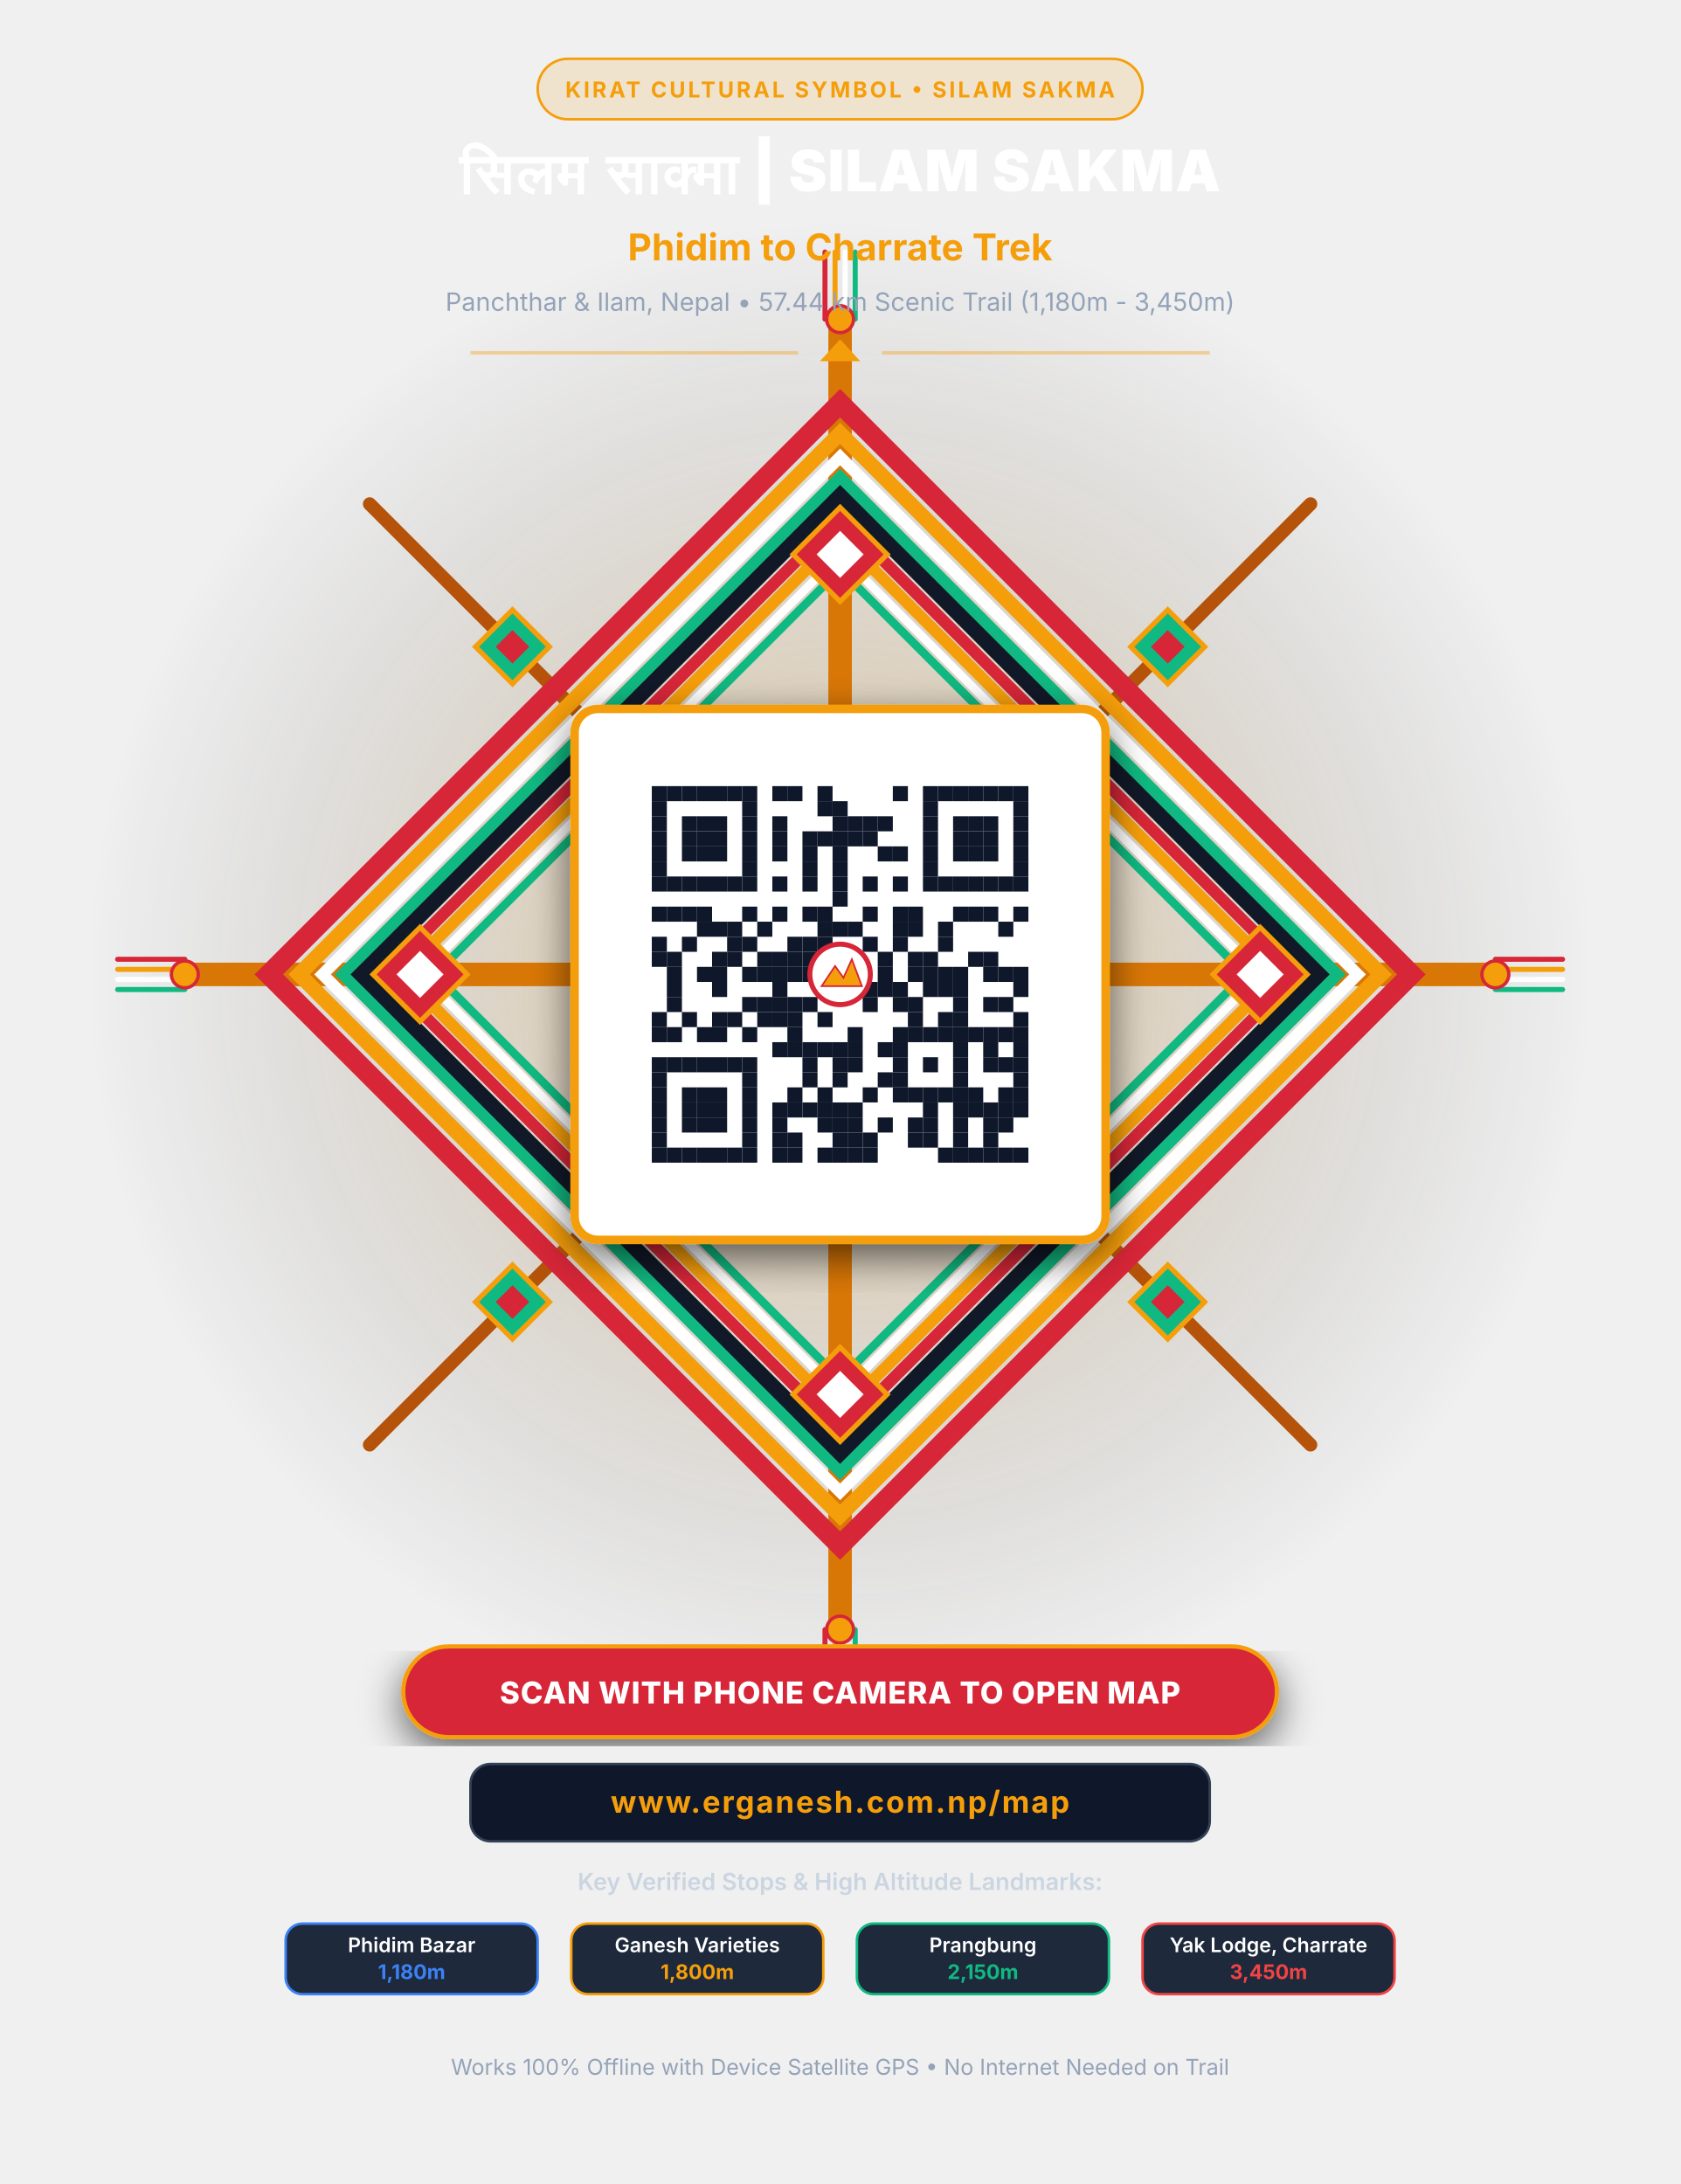
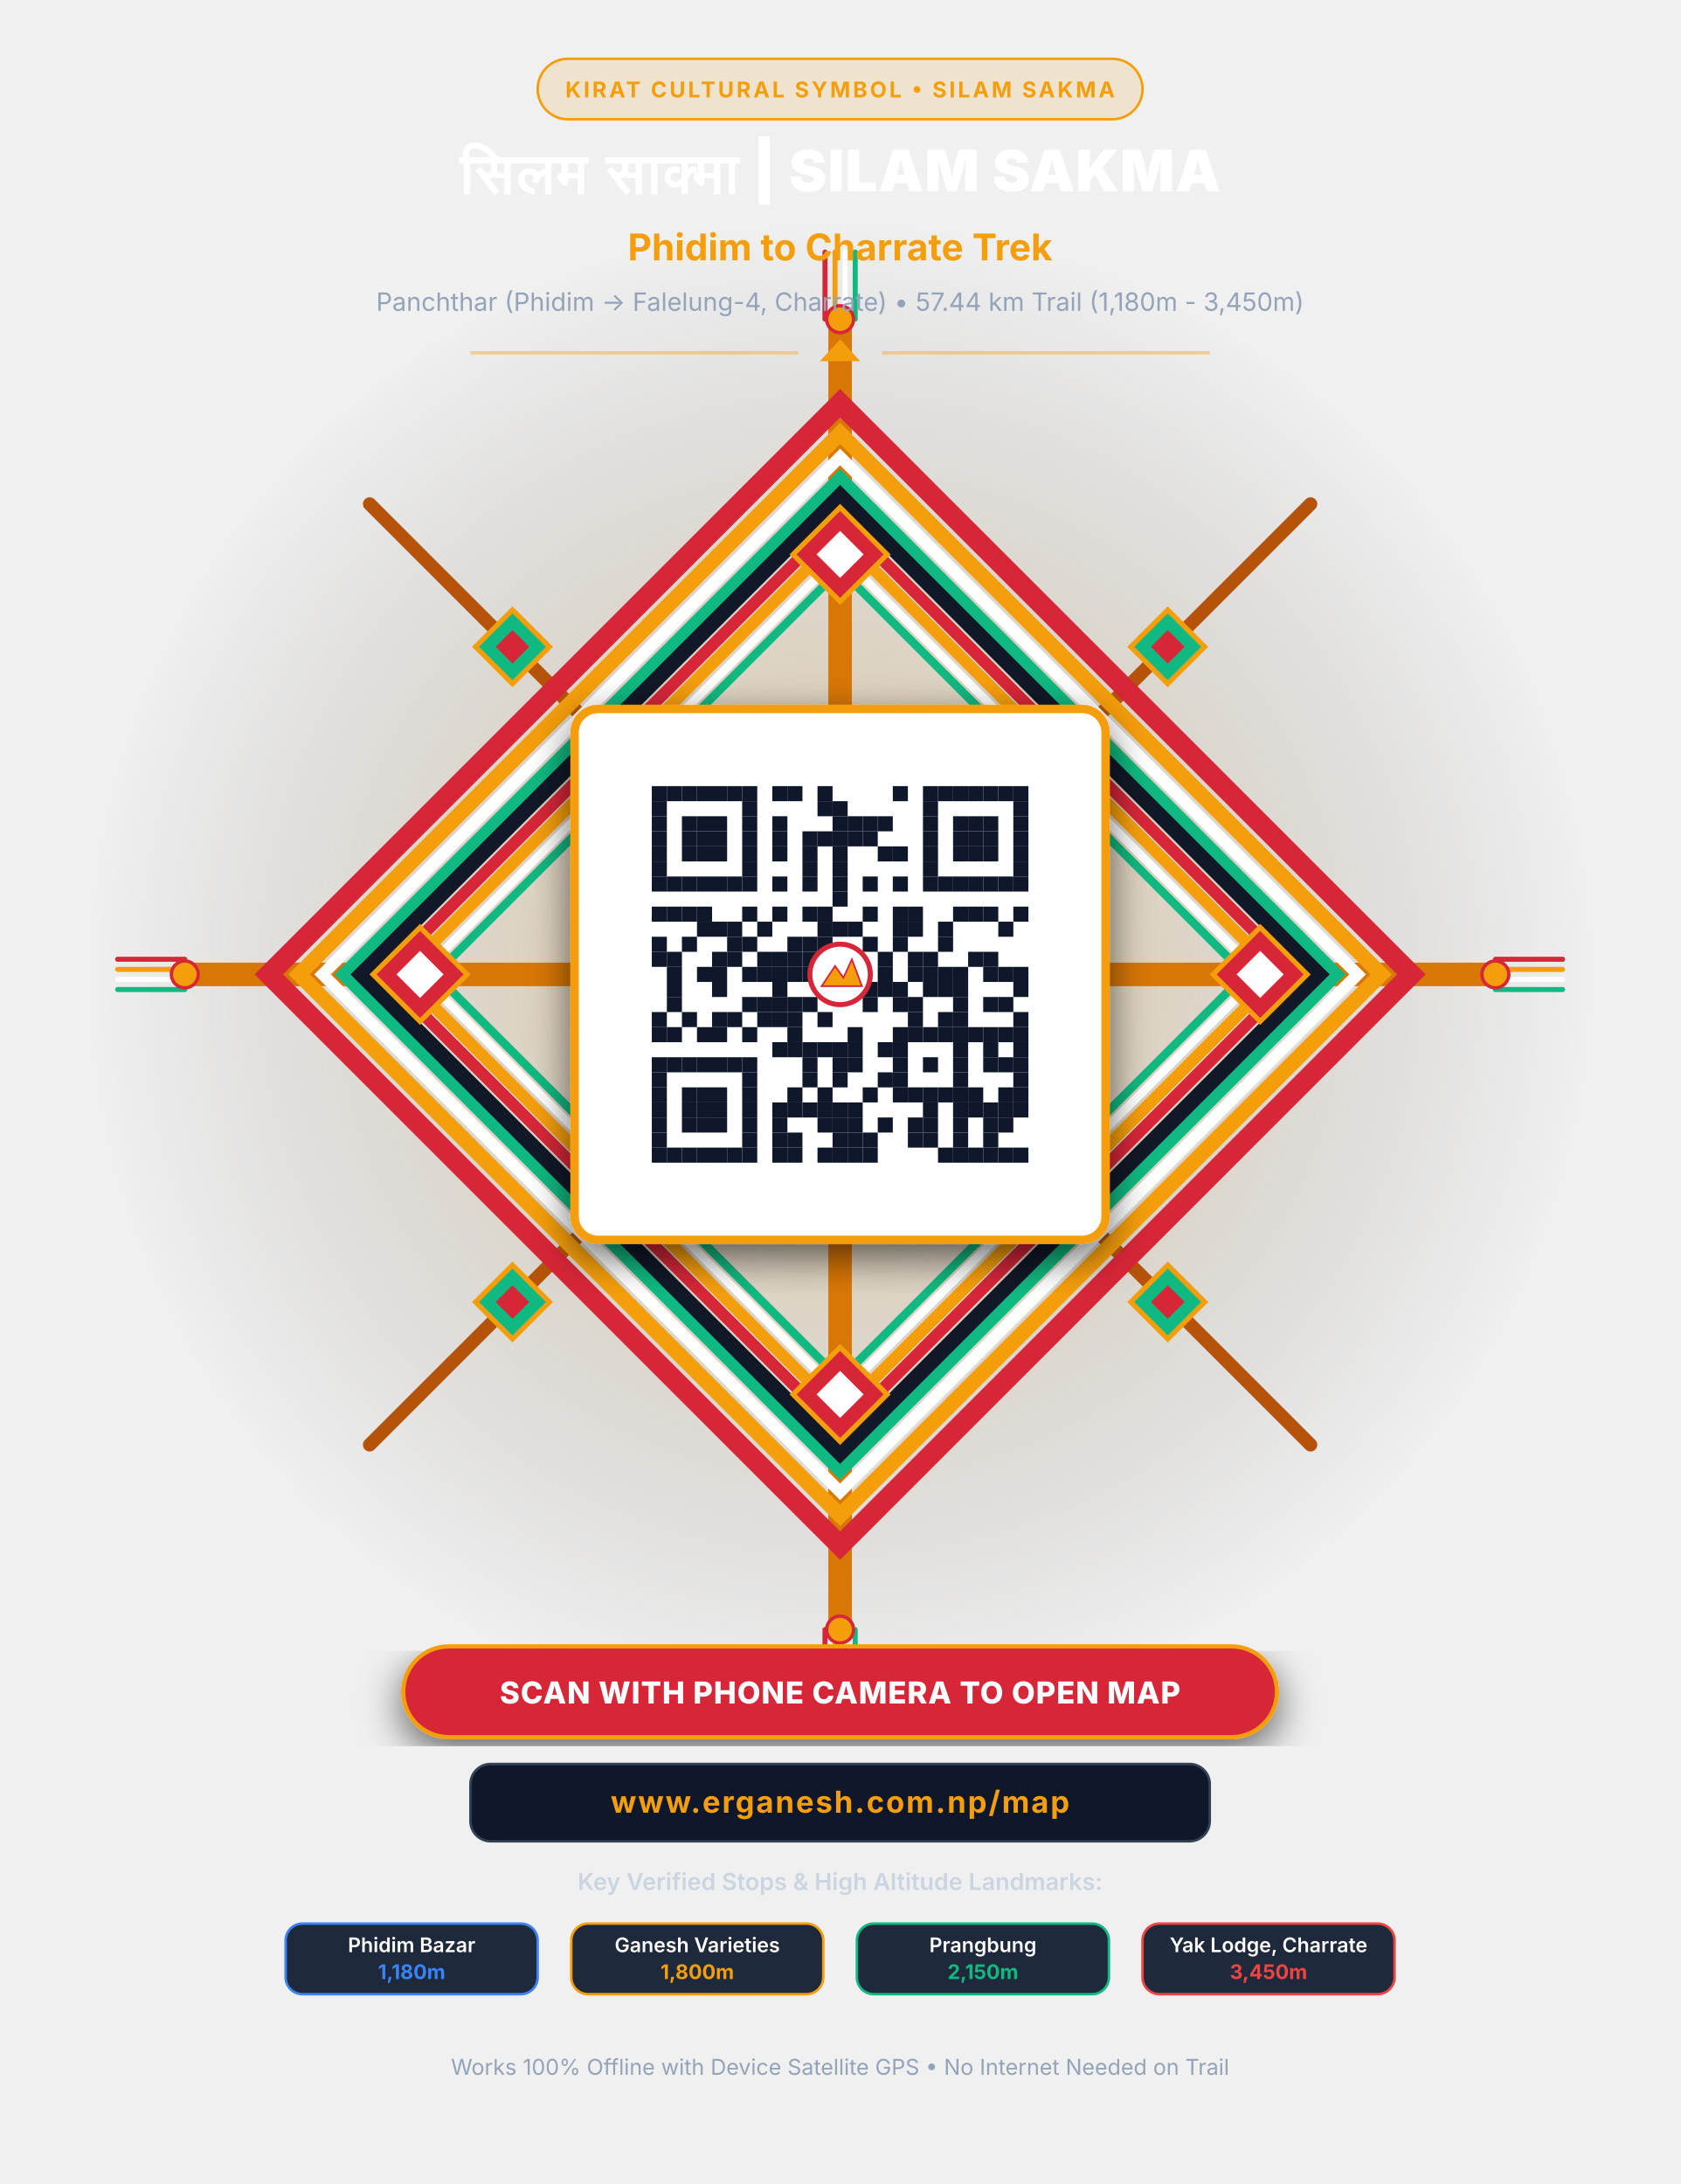
<svg xmlns="http://www.w3.org/2000/svg" viewBox="0 0 1000 1300" width="1000" height="1300" style="background:#0a0f1d; font-family:system-ui,-apple-system,sans-serif;">
  <defs>
    <radialGradient id="goldGlow" cx="50%" cy="50%" r="50%">
      <stop offset="0%" stop-color="#f59e0b" stop-opacity="0.35" />
      <stop offset="100%" stop-color="#0a0f1d" stop-opacity="0" />
    </radialGradient>
    <filter id="shadow" x="-10%" y="-10%" width="120%" height="120%">
      <feDropShadow dx="0" dy="8" stdDeviation="12" flood-color="#000000" flood-opacity="0.6" />
    </filter>
  </defs>
  <circle cx="500" cy="580" r="450" fill="url(#goldGlow)" />
  <line x1="500" y1="190" x2="500" y2="970" stroke="#d97706" stroke-width="14" stroke-linecap="round" />
  <line x1="110" y1="580" x2="890" y2="580" stroke="#d97706" stroke-width="14" stroke-linecap="round" />
  <line x1="220" y1="300" x2="780" y2="860" stroke="#b45309" stroke-width="8" stroke-linecap="round" />
  <line x1="220" y1="860" x2="780" y2="300" stroke="#b45309" stroke-width="8" stroke-linecap="round" />
  <line x1="491.0" y1="190" x2="491.0" y2="150" stroke="#d72638" stroke-width="3" stroke-linecap="round" />
  <line x1="497.0" y1="190" x2="497.0" y2="150" stroke="#f59e0b" stroke-width="3" stroke-linecap="round" />
  <line x1="503.0" y1="190" x2="503.0" y2="150" stroke="#ffffff" stroke-width="3" stroke-linecap="round" />
  <line x1="509.0" y1="190" x2="509.0" y2="150" stroke="#10b981" stroke-width="3" stroke-linecap="round" />
  <circle cx="500" cy="190" r="8" fill="#f59e0b" stroke="#d72638" stroke-width="2" />
  <line x1="491.0" y1="970" x2="491.0" y2="1010" stroke="#d72638" stroke-width="3" stroke-linecap="round" />
  <line x1="497.0" y1="970" x2="497.0" y2="1010" stroke="#f59e0b" stroke-width="3" stroke-linecap="round" />
  <line x1="503.0" y1="970" x2="503.0" y2="1010" stroke="#ffffff" stroke-width="3" stroke-linecap="round" />
  <line x1="509.0" y1="970" x2="509.0" y2="1010" stroke="#10b981" stroke-width="3" stroke-linecap="round" />
  <circle cx="500" cy="970" r="8" fill="#f59e0b" stroke="#d72638" stroke-width="2" />
  <line x1="110" y1="571.0" x2="70" y2="571.0" stroke="#d72638" stroke-width="3" stroke-linecap="round" />
  <line x1="110" y1="577.0" x2="70" y2="577.0" stroke="#f59e0b" stroke-width="3" stroke-linecap="round" />
  <line x1="110" y1="583.0" x2="70" y2="583.0" stroke="#ffffff" stroke-width="3" stroke-linecap="round" />
  <line x1="110" y1="589.0" x2="70" y2="589.0" stroke="#10b981" stroke-width="3" stroke-linecap="round" />
  <circle cx="110" cy="580" r="8" fill="#f59e0b" stroke="#d72638" stroke-width="2" />
  <line x1="890" y1="571.0" x2="930" y2="571.0" stroke="#d72638" stroke-width="3" stroke-linecap="round" />
  <line x1="890" y1="577.0" x2="930" y2="577.0" stroke="#f59e0b" stroke-width="3" stroke-linecap="round" />
  <line x1="890" y1="583.0" x2="930" y2="583.0" stroke="#ffffff" stroke-width="3" stroke-linecap="round" />
  <line x1="890" y1="589.0" x2="930" y2="589.0" stroke="#10b981" stroke-width="3" stroke-linecap="round" />
  <circle cx="890" cy="580" r="8" fill="#f59e0b" stroke="#d72638" stroke-width="2" />
  <polygon points="500,240 840,580 500,920 160,580" fill="none" stroke="#d72638" stroke-width="12" />
  <polygon points="500,258 822,580 500,902 178,580" fill="none" stroke="#f59e0b" stroke-width="9" />
  <polygon points="500,272 808,580 500,888 192,580" fill="none" stroke="#ffffff" stroke-width="7" />
  <polygon points="500,284 796,580 500,876 204,580" fill="none" stroke="#10b981" stroke-width="7" />
  <polygon points="500,295 785,580 500,865 215,580" fill="none" stroke="#111827" stroke-width="9" />
  <polygon points="500,308 772,580 500,852 228,580" fill="none" stroke="#d72638" stroke-width="7" />
  <polygon points="500,319 761,580 500,841 239,580" fill="none" stroke="#f59e0b" stroke-width="7" />
  <polygon points="500,330 750,580 500,830 250,580" fill="none" stroke="#ffffff" stroke-width="5" />
  <polygon points="500,339 741,580 500,821 259,580" fill="none" stroke="#10b981" stroke-width="5" />
  <polygon points="500,302 528,330 500,358 472,330" fill="#d72638" stroke="#f59e0b" stroke-width="3" />
  <polygon points="500,316 514,330 500,344 486,330" fill="#ffffff" />
  <polygon points="750,552 778,580 750,608 722,580" fill="#d72638" stroke="#f59e0b" stroke-width="3" />
  <polygon points="750,566 764,580 750,594 736,580" fill="#ffffff" />
  <polygon points="500,802 528,830 500,858 472,830" fill="#d72638" stroke="#f59e0b" stroke-width="3" />
  <polygon points="500,816 514,830 500,844 486,830" fill="#ffffff" />
  <polygon points="250,552 278,580 250,608 222,580" fill="#d72638" stroke="#f59e0b" stroke-width="3" />
  <polygon points="250,566 264,580 250,594 236,580" fill="#ffffff" />
  <polygon points="305,363 327,385 305,407 283,385" fill="#10b981" stroke="#f59e0b" stroke-width="3" />
  <polygon points="305,375 315,385 305,395 295,385" fill="#d72638" />
  <polygon points="695,363 717,385 695,407 673,385" fill="#10b981" stroke="#f59e0b" stroke-width="3" />
  <polygon points="695,375 705,385 695,395 685,385" fill="#d72638" />
  <polygon points="695,753 717,775 695,797 673,775" fill="#10b981" stroke="#f59e0b" stroke-width="3" />
  <polygon points="695,765 705,775 695,785 685,775" fill="#d72638" />
  <polygon points="305,753 327,775 305,797 283,775" fill="#10b981" stroke="#f59e0b" stroke-width="3" />
  <polygon points="305,765 315,775 305,785 295,775" fill="#d72638" />
  <rect x="342.0" y="422.0" width="316" height="316" rx="14" fill="#ffffff" stroke="#f59e0b" stroke-width="5" filter="url(#shadow)" />
  <rect x="387.93" y="467.93" width="8.97" height="8.97" fill="#0f172a" />
  <rect x="396.90" y="467.93" width="8.97" height="8.97" fill="#0f172a" />
  <rect x="405.86" y="467.93" width="8.97" height="8.97" fill="#0f172a" />
  <rect x="414.83" y="467.93" width="8.97" height="8.97" fill="#0f172a" />
  <rect x="423.79" y="467.93" width="8.97" height="8.97" fill="#0f172a" />
  <rect x="432.76" y="467.93" width="8.97" height="8.97" fill="#0f172a" />
  <rect x="441.72" y="467.93" width="8.97" height="8.97" fill="#0f172a" />
  <rect x="459.66" y="467.93" width="8.97" height="8.97" fill="#0f172a" />
  <rect x="468.62" y="467.93" width="8.97" height="8.97" fill="#0f172a" />
  <rect x="486.55" y="467.93" width="8.97" height="8.97" fill="#0f172a" />
  <rect x="531.38" y="467.93" width="8.97" height="8.97" fill="#0f172a" />
  <rect x="549.31" y="467.93" width="8.97" height="8.97" fill="#0f172a" />
  <rect x="558.28" y="467.93" width="8.97" height="8.97" fill="#0f172a" />
  <rect x="567.24" y="467.93" width="8.97" height="8.97" fill="#0f172a" />
  <rect x="576.21" y="467.93" width="8.97" height="8.97" fill="#0f172a" />
  <rect x="585.17" y="467.93" width="8.97" height="8.97" fill="#0f172a" />
  <rect x="594.14" y="467.93" width="8.97" height="8.97" fill="#0f172a" />
  <rect x="603.10" y="467.93" width="8.97" height="8.97" fill="#0f172a" />
  <rect x="387.93" y="476.90" width="8.97" height="8.97" fill="#0f172a" />
  <rect x="441.72" y="476.90" width="8.97" height="8.97" fill="#0f172a" />
  <rect x="486.55" y="476.90" width="8.97" height="8.97" fill="#0f172a" />
  <rect x="495.52" y="476.90" width="8.97" height="8.97" fill="#0f172a" />
  <rect x="549.31" y="476.90" width="8.97" height="8.97" fill="#0f172a" />
  <rect x="603.10" y="476.90" width="8.97" height="8.97" fill="#0f172a" />
  <rect x="387.93" y="485.86" width="8.97" height="8.97" fill="#0f172a" />
  <rect x="405.86" y="485.86" width="8.97" height="8.97" fill="#0f172a" />
  <rect x="414.83" y="485.86" width="8.97" height="8.97" fill="#0f172a" />
  <rect x="423.79" y="485.86" width="8.97" height="8.97" fill="#0f172a" />
  <rect x="441.72" y="485.86" width="8.97" height="8.97" fill="#0f172a" />
  <rect x="459.66" y="485.86" width="8.97" height="8.97" fill="#0f172a" />
  <rect x="495.52" y="485.86" width="8.97" height="8.97" fill="#0f172a" />
  <rect x="504.48" y="485.86" width="8.97" height="8.97" fill="#0f172a" />
  <rect x="513.45" y="485.86" width="8.97" height="8.97" fill="#0f172a" />
  <rect x="522.41" y="485.86" width="8.97" height="8.97" fill="#0f172a" />
  <rect x="549.31" y="485.86" width="8.97" height="8.97" fill="#0f172a" />
  <rect x="567.24" y="485.86" width="8.97" height="8.97" fill="#0f172a" />
  <rect x="576.21" y="485.86" width="8.97" height="8.97" fill="#0f172a" />
  <rect x="585.17" y="485.86" width="8.97" height="8.97" fill="#0f172a" />
  <rect x="603.10" y="485.86" width="8.97" height="8.97" fill="#0f172a" />
  <rect x="387.93" y="494.83" width="8.97" height="8.97" fill="#0f172a" />
  <rect x="405.86" y="494.83" width="8.97" height="8.97" fill="#0f172a" />
  <rect x="414.83" y="494.83" width="8.97" height="8.97" fill="#0f172a" />
  <rect x="423.79" y="494.83" width="8.97" height="8.97" fill="#0f172a" />
  <rect x="441.72" y="494.83" width="8.97" height="8.97" fill="#0f172a" />
  <rect x="459.66" y="494.83" width="8.97" height="8.97" fill="#0f172a" />
  <rect x="477.59" y="494.83" width="8.97" height="8.97" fill="#0f172a" />
  <rect x="486.55" y="494.83" width="8.97" height="8.97" fill="#0f172a" />
  <rect x="495.52" y="494.83" width="8.97" height="8.97" fill="#0f172a" />
  <rect x="504.48" y="494.83" width="8.97" height="8.97" fill="#0f172a" />
  <rect x="513.45" y="494.83" width="8.97" height="8.97" fill="#0f172a" />
  <rect x="549.31" y="494.83" width="8.97" height="8.97" fill="#0f172a" />
  <rect x="567.24" y="494.83" width="8.97" height="8.97" fill="#0f172a" />
  <rect x="576.21" y="494.83" width="8.97" height="8.97" fill="#0f172a" />
  <rect x="585.17" y="494.83" width="8.97" height="8.97" fill="#0f172a" />
  <rect x="603.10" y="494.83" width="8.97" height="8.97" fill="#0f172a" />
  <rect x="387.93" y="503.79" width="8.97" height="8.97" fill="#0f172a" />
  <rect x="405.86" y="503.79" width="8.97" height="8.97" fill="#0f172a" />
  <rect x="414.83" y="503.79" width="8.97" height="8.97" fill="#0f172a" />
  <rect x="423.79" y="503.79" width="8.97" height="8.97" fill="#0f172a" />
  <rect x="441.72" y="503.79" width="8.97" height="8.97" fill="#0f172a" />
  <rect x="459.66" y="503.79" width="8.97" height="8.97" fill="#0f172a" />
  <rect x="477.59" y="503.79" width="8.97" height="8.97" fill="#0f172a" />
  <rect x="495.52" y="503.79" width="8.97" height="8.97" fill="#0f172a" />
  <rect x="522.41" y="503.79" width="8.97" height="8.97" fill="#0f172a" />
  <rect x="531.38" y="503.79" width="8.97" height="8.97" fill="#0f172a" />
  <rect x="549.31" y="503.79" width="8.97" height="8.97" fill="#0f172a" />
  <rect x="567.24" y="503.79" width="8.97" height="8.97" fill="#0f172a" />
  <rect x="576.21" y="503.79" width="8.97" height="8.97" fill="#0f172a" />
  <rect x="585.17" y="503.79" width="8.97" height="8.97" fill="#0f172a" />
  <rect x="603.10" y="503.79" width="8.97" height="8.97" fill="#0f172a" />
  <rect x="387.93" y="512.76" width="8.97" height="8.97" fill="#0f172a" />
  <rect x="441.72" y="512.76" width="8.97" height="8.97" fill="#0f172a" />
  <rect x="477.59" y="512.76" width="8.97" height="8.97" fill="#0f172a" />
  <rect x="495.52" y="512.76" width="8.97" height="8.97" fill="#0f172a" />
  <rect x="549.31" y="512.76" width="8.97" height="8.97" fill="#0f172a" />
  <rect x="603.10" y="512.76" width="8.97" height="8.97" fill="#0f172a" />
  <rect x="387.93" y="521.72" width="8.97" height="8.97" fill="#0f172a" />
  <rect x="396.90" y="521.72" width="8.97" height="8.97" fill="#0f172a" />
  <rect x="405.86" y="521.72" width="8.97" height="8.97" fill="#0f172a" />
  <rect x="414.83" y="521.72" width="8.97" height="8.97" fill="#0f172a" />
  <rect x="423.79" y="521.72" width="8.97" height="8.97" fill="#0f172a" />
  <rect x="432.76" y="521.72" width="8.97" height="8.97" fill="#0f172a" />
  <rect x="441.72" y="521.72" width="8.97" height="8.97" fill="#0f172a" />
  <rect x="459.66" y="521.72" width="8.97" height="8.97" fill="#0f172a" />
  <rect x="477.59" y="521.72" width="8.97" height="8.97" fill="#0f172a" />
  <rect x="495.52" y="521.72" width="8.97" height="8.97" fill="#0f172a" />
  <rect x="513.45" y="521.72" width="8.97" height="8.97" fill="#0f172a" />
  <rect x="531.38" y="521.72" width="8.97" height="8.97" fill="#0f172a" />
  <rect x="549.31" y="521.72" width="8.97" height="8.97" fill="#0f172a" />
  <rect x="558.28" y="521.72" width="8.97" height="8.97" fill="#0f172a" />
  <rect x="567.24" y="521.72" width="8.97" height="8.97" fill="#0f172a" />
  <rect x="576.21" y="521.72" width="8.97" height="8.97" fill="#0f172a" />
  <rect x="585.17" y="521.72" width="8.97" height="8.97" fill="#0f172a" />
  <rect x="594.14" y="521.72" width="8.97" height="8.97" fill="#0f172a" />
  <rect x="603.10" y="521.72" width="8.97" height="8.97" fill="#0f172a" />
  <rect x="495.52" y="530.69" width="8.97" height="8.97" fill="#0f172a" />
  <rect x="387.93" y="539.66" width="8.97" height="8.97" fill="#0f172a" />
  <rect x="396.90" y="539.66" width="8.97" height="8.97" fill="#0f172a" />
  <rect x="405.86" y="539.66" width="8.97" height="8.97" fill="#0f172a" />
  <rect x="414.83" y="539.66" width="8.97" height="8.97" fill="#0f172a" />
  <rect x="441.72" y="539.66" width="8.97" height="8.97" fill="#0f172a" />
  <rect x="459.66" y="539.66" width="8.97" height="8.97" fill="#0f172a" />
  <rect x="477.59" y="539.66" width="8.97" height="8.97" fill="#0f172a" />
  <rect x="486.55" y="539.66" width="8.97" height="8.97" fill="#0f172a" />
  <rect x="513.45" y="539.66" width="8.97" height="8.97" fill="#0f172a" />
  <rect x="531.38" y="539.66" width="8.97" height="8.97" fill="#0f172a" />
  <rect x="540.34" y="539.66" width="8.97" height="8.97" fill="#0f172a" />
  <rect x="567.24" y="539.66" width="8.97" height="8.97" fill="#0f172a" />
  <rect x="576.21" y="539.66" width="8.97" height="8.97" fill="#0f172a" />
  <rect x="585.17" y="539.66" width="8.97" height="8.97" fill="#0f172a" />
  <rect x="603.10" y="539.66" width="8.97" height="8.97" fill="#0f172a" />
  <rect x="414.83" y="548.62" width="8.97" height="8.97" fill="#0f172a" />
  <rect x="423.79" y="548.62" width="8.97" height="8.97" fill="#0f172a" />
  <rect x="432.76" y="548.62" width="8.97" height="8.97" fill="#0f172a" />
  <rect x="450.69" y="548.62" width="8.97" height="8.97" fill="#0f172a" />
  <rect x="486.55" y="548.62" width="8.97" height="8.97" fill="#0f172a" />
  <rect x="495.52" y="548.62" width="8.97" height="8.97" fill="#0f172a" />
  <rect x="504.48" y="548.62" width="8.97" height="8.97" fill="#0f172a" />
  <rect x="531.38" y="548.62" width="8.97" height="8.97" fill="#0f172a" />
  <rect x="540.34" y="548.62" width="8.97" height="8.97" fill="#0f172a" />
  <rect x="558.28" y="548.62" width="8.97" height="8.97" fill="#0f172a" />
  <rect x="594.14" y="548.62" width="8.97" height="8.97" fill="#0f172a" />
  <rect x="387.93" y="557.59" width="8.97" height="8.97" fill="#0f172a" />
  <rect x="405.86" y="557.59" width="8.97" height="8.97" fill="#0f172a" />
  <rect x="432.76" y="557.59" width="8.97" height="8.97" fill="#0f172a" />
  <rect x="441.72" y="557.59" width="8.97" height="8.97" fill="#0f172a" />
  <rect x="468.62" y="557.59" width="8.97" height="8.97" fill="#0f172a" />
  <rect x="477.59" y="557.59" width="8.97" height="8.97" fill="#0f172a" />
  <rect x="486.55" y="557.59" width="8.97" height="8.97" fill="#0f172a" />
  <rect x="513.45" y="557.59" width="8.97" height="8.97" fill="#0f172a" />
  <rect x="531.38" y="557.59" width="8.97" height="8.97" fill="#0f172a" />
  <rect x="558.28" y="557.59" width="8.97" height="8.97" fill="#0f172a" />
  <rect x="387.93" y="566.55" width="8.97" height="8.97" fill="#0f172a" />
  <rect x="396.90" y="566.55" width="8.97" height="8.97" fill="#0f172a" />
  <rect x="423.79" y="566.55" width="8.97" height="8.97" fill="#0f172a" />
  <rect x="432.76" y="566.55" width="8.97" height="8.97" fill="#0f172a" />
  <rect x="450.69" y="566.55" width="8.97" height="8.97" fill="#0f172a" />
  <rect x="459.66" y="566.55" width="8.97" height="8.97" fill="#0f172a" />
  <rect x="468.62" y="566.55" width="8.97" height="8.97" fill="#0f172a" />
  <rect x="477.59" y="566.55" width="8.97" height="8.97" fill="#0f172a" />
  <rect x="504.48" y="566.55" width="8.97" height="8.97" fill="#0f172a" />
  <rect x="522.41" y="566.55" width="8.97" height="8.97" fill="#0f172a" />
  <rect x="540.34" y="566.55" width="8.97" height="8.97" fill="#0f172a" />
  <rect x="549.31" y="566.55" width="8.97" height="8.97" fill="#0f172a" />
  <rect x="576.21" y="566.55" width="8.97" height="8.97" fill="#0f172a" />
  <rect x="585.17" y="566.55" width="8.97" height="8.97" fill="#0f172a" />
  <rect x="396.90" y="575.52" width="8.97" height="8.97" fill="#0f172a" />
  <rect x="414.83" y="575.52" width="8.97" height="8.97" fill="#0f172a" />
  <rect x="423.79" y="575.52" width="8.97" height="8.97" fill="#0f172a" />
  <rect x="441.72" y="575.52" width="8.97" height="8.97" fill="#0f172a" />
  <rect x="450.69" y="575.52" width="8.97" height="8.97" fill="#0f172a" />
  <rect x="459.66" y="575.52" width="8.97" height="8.97" fill="#0f172a" />
  <rect x="468.62" y="575.52" width="8.97" height="8.97" fill="#0f172a" />
  <rect x="477.59" y="575.52" width="8.97" height="8.97" fill="#0f172a" />
  <rect x="504.48" y="575.52" width="8.97" height="8.97" fill="#0f172a" />
  <rect x="522.41" y="575.52" width="8.97" height="8.97" fill="#0f172a" />
  <rect x="540.34" y="575.52" width="8.97" height="8.97" fill="#0f172a" />
  <rect x="549.31" y="575.52" width="8.97" height="8.97" fill="#0f172a" />
  <rect x="558.28" y="575.52" width="8.97" height="8.97" fill="#0f172a" />
  <rect x="567.24" y="575.52" width="8.97" height="8.97" fill="#0f172a" />
  <rect x="585.17" y="575.52" width="8.97" height="8.97" fill="#0f172a" />
  <rect x="594.14" y="575.52" width="8.97" height="8.97" fill="#0f172a" />
  <rect x="603.10" y="575.52" width="8.97" height="8.97" fill="#0f172a" />
  <rect x="396.90" y="584.48" width="8.97" height="8.97" fill="#0f172a" />
  <rect x="423.79" y="584.48" width="8.97" height="8.97" fill="#0f172a" />
  <rect x="459.66" y="584.48" width="8.97" height="8.97" fill="#0f172a" />
  <rect x="495.52" y="584.48" width="8.97" height="8.97" fill="#0f172a" />
  <rect x="504.48" y="584.48" width="8.97" height="8.97" fill="#0f172a" />
  <rect x="513.45" y="584.48" width="8.97" height="8.97" fill="#0f172a" />
  <rect x="522.41" y="584.48" width="8.97" height="8.97" fill="#0f172a" />
  <rect x="531.38" y="584.48" width="8.97" height="8.97" fill="#0f172a" />
  <rect x="549.31" y="584.48" width="8.97" height="8.97" fill="#0f172a" />
  <rect x="558.28" y="584.48" width="8.97" height="8.97" fill="#0f172a" />
  <rect x="567.24" y="584.48" width="8.97" height="8.97" fill="#0f172a" />
  <rect x="603.10" y="584.48" width="8.97" height="8.97" fill="#0f172a" />
  <rect x="396.90" y="593.45" width="8.97" height="8.97" fill="#0f172a" />
  <rect x="441.72" y="593.45" width="8.97" height="8.97" fill="#0f172a" />
  <rect x="450.69" y="593.45" width="8.97" height="8.97" fill="#0f172a" />
  <rect x="459.66" y="593.45" width="8.97" height="8.97" fill="#0f172a" />
  <rect x="468.62" y="593.45" width="8.97" height="8.97" fill="#0f172a" />
  <rect x="477.59" y="593.45" width="8.97" height="8.97" fill="#0f172a" />
  <rect x="513.45" y="593.45" width="8.97" height="8.97" fill="#0f172a" />
  <rect x="531.38" y="593.45" width="8.97" height="8.97" fill="#0f172a" />
  <rect x="540.34" y="593.45" width="8.97" height="8.97" fill="#0f172a" />
  <rect x="567.24" y="593.45" width="8.97" height="8.97" fill="#0f172a" />
  <rect x="585.17" y="593.45" width="8.97" height="8.97" fill="#0f172a" />
  <rect x="594.14" y="593.45" width="8.97" height="8.97" fill="#0f172a" />
  <rect x="387.93" y="602.41" width="8.97" height="8.97" fill="#0f172a" />
  <rect x="405.86" y="602.41" width="8.97" height="8.97" fill="#0f172a" />
  <rect x="423.79" y="602.41" width="8.97" height="8.97" fill="#0f172a" />
  <rect x="432.76" y="602.41" width="8.97" height="8.97" fill="#0f172a" />
  <rect x="450.69" y="602.41" width="8.97" height="8.97" fill="#0f172a" />
  <rect x="459.66" y="602.41" width="8.97" height="8.97" fill="#0f172a" />
  <rect x="468.62" y="602.41" width="8.97" height="8.97" fill="#0f172a" />
  <rect x="486.55" y="602.41" width="8.97" height="8.97" fill="#0f172a" />
  <rect x="540.34" y="602.41" width="8.97" height="8.97" fill="#0f172a" />
  <rect x="558.28" y="602.41" width="8.97" height="8.97" fill="#0f172a" />
  <rect x="567.24" y="602.41" width="8.97" height="8.97" fill="#0f172a" />
  <rect x="603.10" y="602.41" width="8.97" height="8.97" fill="#0f172a" />
  <rect x="387.93" y="611.38" width="8.97" height="8.97" fill="#0f172a" />
  <rect x="396.90" y="611.38" width="8.97" height="8.97" fill="#0f172a" />
  <rect x="414.83" y="611.38" width="8.97" height="8.97" fill="#0f172a" />
  <rect x="423.79" y="611.38" width="8.97" height="8.97" fill="#0f172a" />
  <rect x="441.72" y="611.38" width="8.97" height="8.97" fill="#0f172a" />
  <rect x="468.62" y="611.38" width="8.97" height="8.97" fill="#0f172a" />
  <rect x="504.48" y="611.38" width="8.97" height="8.97" fill="#0f172a" />
  <rect x="531.38" y="611.38" width="8.97" height="8.97" fill="#0f172a" />
  <rect x="540.34" y="611.38" width="8.97" height="8.97" fill="#0f172a" />
  <rect x="549.31" y="611.38" width="8.97" height="8.97" fill="#0f172a" />
  <rect x="558.28" y="611.38" width="8.97" height="8.97" fill="#0f172a" />
  <rect x="567.24" y="611.38" width="8.97" height="8.97" fill="#0f172a" />
  <rect x="576.21" y="611.38" width="8.97" height="8.97" fill="#0f172a" />
  <rect x="585.17" y="611.38" width="8.97" height="8.97" fill="#0f172a" />
  <rect x="594.14" y="611.38" width="8.97" height="8.97" fill="#0f172a" />
  <rect x="603.10" y="611.38" width="8.97" height="8.97" fill="#0f172a" />
  <rect x="459.66" y="620.34" width="8.97" height="8.97" fill="#0f172a" />
  <rect x="468.62" y="620.34" width="8.97" height="8.97" fill="#0f172a" />
  <rect x="477.59" y="620.34" width="8.97" height="8.97" fill="#0f172a" />
  <rect x="486.55" y="620.34" width="8.97" height="8.97" fill="#0f172a" />
  <rect x="495.52" y="620.34" width="8.97" height="8.97" fill="#0f172a" />
  <rect x="504.48" y="620.34" width="8.97" height="8.97" fill="#0f172a" />
  <rect x="522.41" y="620.34" width="8.97" height="8.97" fill="#0f172a" />
  <rect x="531.38" y="620.34" width="8.97" height="8.97" fill="#0f172a" />
  <rect x="567.24" y="620.34" width="8.97" height="8.97" fill="#0f172a" />
  <rect x="585.17" y="620.34" width="8.97" height="8.97" fill="#0f172a" />
  <rect x="603.10" y="620.34" width="8.97" height="8.97" fill="#0f172a" />
  <rect x="387.93" y="629.31" width="8.97" height="8.97" fill="#0f172a" />
  <rect x="396.90" y="629.31" width="8.97" height="8.97" fill="#0f172a" />
  <rect x="405.86" y="629.31" width="8.97" height="8.97" fill="#0f172a" />
  <rect x="414.83" y="629.31" width="8.97" height="8.97" fill="#0f172a" />
  <rect x="423.79" y="629.31" width="8.97" height="8.97" fill="#0f172a" />
  <rect x="432.76" y="629.31" width="8.97" height="8.97" fill="#0f172a" />
  <rect x="441.72" y="629.31" width="8.97" height="8.97" fill="#0f172a" />
  <rect x="477.59" y="629.31" width="8.97" height="8.97" fill="#0f172a" />
  <rect x="495.52" y="629.31" width="8.97" height="8.97" fill="#0f172a" />
  <rect x="504.48" y="629.31" width="8.97" height="8.97" fill="#0f172a" />
  <rect x="531.38" y="629.31" width="8.97" height="8.97" fill="#0f172a" />
  <rect x="549.31" y="629.31" width="8.97" height="8.97" fill="#0f172a" />
  <rect x="567.24" y="629.31" width="8.97" height="8.97" fill="#0f172a" />
  <rect x="585.17" y="629.31" width="8.97" height="8.97" fill="#0f172a" />
  <rect x="594.14" y="629.31" width="8.97" height="8.97" fill="#0f172a" />
  <rect x="603.10" y="629.31" width="8.97" height="8.97" fill="#0f172a" />
  <rect x="387.93" y="638.28" width="8.97" height="8.97" fill="#0f172a" />
  <rect x="441.72" y="638.28" width="8.97" height="8.97" fill="#0f172a" />
  <rect x="477.59" y="638.28" width="8.97" height="8.97" fill="#0f172a" />
  <rect x="495.52" y="638.28" width="8.97" height="8.97" fill="#0f172a" />
  <rect x="522.41" y="638.28" width="8.97" height="8.97" fill="#0f172a" />
  <rect x="531.38" y="638.28" width="8.97" height="8.97" fill="#0f172a" />
  <rect x="567.24" y="638.28" width="8.97" height="8.97" fill="#0f172a" />
  <rect x="603.10" y="638.28" width="8.97" height="8.97" fill="#0f172a" />
  <rect x="387.93" y="647.24" width="8.97" height="8.97" fill="#0f172a" />
  <rect x="405.86" y="647.24" width="8.97" height="8.97" fill="#0f172a" />
  <rect x="414.83" y="647.24" width="8.97" height="8.97" fill="#0f172a" />
  <rect x="423.79" y="647.24" width="8.97" height="8.97" fill="#0f172a" />
  <rect x="441.72" y="647.24" width="8.97" height="8.97" fill="#0f172a" />
  <rect x="468.62" y="647.24" width="8.97" height="8.97" fill="#0f172a" />
  <rect x="486.55" y="647.24" width="8.97" height="8.97" fill="#0f172a" />
  <rect x="513.45" y="647.24" width="8.97" height="8.97" fill="#0f172a" />
  <rect x="531.38" y="647.24" width="8.97" height="8.97" fill="#0f172a" />
  <rect x="540.34" y="647.24" width="8.97" height="8.97" fill="#0f172a" />
  <rect x="549.31" y="647.24" width="8.97" height="8.97" fill="#0f172a" />
  <rect x="558.28" y="647.24" width="8.97" height="8.97" fill="#0f172a" />
  <rect x="567.24" y="647.24" width="8.97" height="8.97" fill="#0f172a" />
  <rect x="576.21" y="647.24" width="8.97" height="8.97" fill="#0f172a" />
  <rect x="594.14" y="647.24" width="8.97" height="8.97" fill="#0f172a" />
  <rect x="603.10" y="647.24" width="8.97" height="8.97" fill="#0f172a" />
  <rect x="387.93" y="656.21" width="8.97" height="8.97" fill="#0f172a" />
  <rect x="405.86" y="656.21" width="8.97" height="8.97" fill="#0f172a" />
  <rect x="414.83" y="656.21" width="8.97" height="8.97" fill="#0f172a" />
  <rect x="423.79" y="656.21" width="8.97" height="8.97" fill="#0f172a" />
  <rect x="441.72" y="656.21" width="8.97" height="8.97" fill="#0f172a" />
  <rect x="459.66" y="656.21" width="8.97" height="8.97" fill="#0f172a" />
  <rect x="468.62" y="656.21" width="8.97" height="8.97" fill="#0f172a" />
  <rect x="477.59" y="656.21" width="8.97" height="8.97" fill="#0f172a" />
  <rect x="486.55" y="656.21" width="8.97" height="8.97" fill="#0f172a" />
  <rect x="495.52" y="656.21" width="8.97" height="8.97" fill="#0f172a" />
  <rect x="504.48" y="656.21" width="8.97" height="8.97" fill="#0f172a" />
  <rect x="549.31" y="656.21" width="8.97" height="8.97" fill="#0f172a" />
  <rect x="567.24" y="656.21" width="8.97" height="8.97" fill="#0f172a" />
  <rect x="576.21" y="656.21" width="8.97" height="8.97" fill="#0f172a" />
  <rect x="585.17" y="656.21" width="8.97" height="8.97" fill="#0f172a" />
  <rect x="594.14" y="656.21" width="8.97" height="8.97" fill="#0f172a" />
  <rect x="603.10" y="656.21" width="8.97" height="8.97" fill="#0f172a" />
  <rect x="387.93" y="665.17" width="8.97" height="8.97" fill="#0f172a" />
  <rect x="405.86" y="665.17" width="8.97" height="8.97" fill="#0f172a" />
  <rect x="414.83" y="665.17" width="8.97" height="8.97" fill="#0f172a" />
  <rect x="423.79" y="665.17" width="8.97" height="8.97" fill="#0f172a" />
  <rect x="441.72" y="665.17" width="8.97" height="8.97" fill="#0f172a" />
  <rect x="459.66" y="665.17" width="8.97" height="8.97" fill="#0f172a" />
  <rect x="486.55" y="665.17" width="8.97" height="8.97" fill="#0f172a" />
  <rect x="495.52" y="665.17" width="8.97" height="8.97" fill="#0f172a" />
  <rect x="504.48" y="665.17" width="8.97" height="8.97" fill="#0f172a" />
  <rect x="522.41" y="665.17" width="8.97" height="8.97" fill="#0f172a" />
  <rect x="540.34" y="665.17" width="8.97" height="8.97" fill="#0f172a" />
  <rect x="549.31" y="665.17" width="8.97" height="8.97" fill="#0f172a" />
  <rect x="567.24" y="665.17" width="8.97" height="8.97" fill="#0f172a" />
  <rect x="585.17" y="665.17" width="8.97" height="8.97" fill="#0f172a" />
  <rect x="594.14" y="665.17" width="8.97" height="8.97" fill="#0f172a" />
  <rect x="387.93" y="674.14" width="8.97" height="8.97" fill="#0f172a" />
  <rect x="441.72" y="674.14" width="8.97" height="8.97" fill="#0f172a" />
  <rect x="459.66" y="674.14" width="8.97" height="8.97" fill="#0f172a" />
  <rect x="468.62" y="674.14" width="8.97" height="8.97" fill="#0f172a" />
  <rect x="495.52" y="674.14" width="8.97" height="8.97" fill="#0f172a" />
  <rect x="504.48" y="674.14" width="8.97" height="8.97" fill="#0f172a" />
  <rect x="513.45" y="674.14" width="8.97" height="8.97" fill="#0f172a" />
  <rect x="540.34" y="674.14" width="8.97" height="8.97" fill="#0f172a" />
  <rect x="549.31" y="674.14" width="8.97" height="8.97" fill="#0f172a" />
  <rect x="567.24" y="674.14" width="8.97" height="8.97" fill="#0f172a" />
  <rect x="585.17" y="674.14" width="8.97" height="8.97" fill="#0f172a" />
  <rect x="387.93" y="683.10" width="8.97" height="8.97" fill="#0f172a" />
  <rect x="396.90" y="683.10" width="8.97" height="8.97" fill="#0f172a" />
  <rect x="405.86" y="683.10" width="8.97" height="8.97" fill="#0f172a" />
  <rect x="414.83" y="683.10" width="8.97" height="8.97" fill="#0f172a" />
  <rect x="423.79" y="683.10" width="8.97" height="8.97" fill="#0f172a" />
  <rect x="432.76" y="683.10" width="8.97" height="8.97" fill="#0f172a" />
  <rect x="441.72" y="683.10" width="8.97" height="8.97" fill="#0f172a" />
  <rect x="459.66" y="683.10" width="8.97" height="8.97" fill="#0f172a" />
  <rect x="468.62" y="683.10" width="8.97" height="8.97" fill="#0f172a" />
  <rect x="486.55" y="683.10" width="8.97" height="8.97" fill="#0f172a" />
  <rect x="495.52" y="683.10" width="8.97" height="8.97" fill="#0f172a" />
  <rect x="504.48" y="683.10" width="8.97" height="8.97" fill="#0f172a" />
  <rect x="513.45" y="683.10" width="8.97" height="8.97" fill="#0f172a" />
  <rect x="558.28" y="683.10" width="8.97" height="8.97" fill="#0f172a" />
  <rect x="567.24" y="683.10" width="8.97" height="8.97" fill="#0f172a" />
  <rect x="576.21" y="683.10" width="8.97" height="8.97" fill="#0f172a" />
  <rect x="585.17" y="683.10" width="8.97" height="8.97" fill="#0f172a" />
  <rect x="594.14" y="683.10" width="8.97" height="8.97" fill="#0f172a" />
  <rect x="603.10" y="683.10" width="8.97" height="8.97" fill="#0f172a" />
  <circle cx="500" cy="580" r="18" fill="#ffffff" stroke="#d72638" stroke-width="3" />
  <polygon points="489,587 497,575 502,582 507,571 513,587" fill="#f59e0b" stroke="#d72638" stroke-width="1" />
  <rect x="320" y="35" width="360" height="36" rx="18" fill="rgba(245,158,11,0.15)" stroke="#f59e0b" stroke-width="1.5" />
  <text x="500" y="58" text-anchor="middle" fill="#f59e0b" font-size="13" font-weight="700" letter-spacing="1.5">KIRAT CULTURAL SYMBOL • SILAM SAKMA</text>
  <text x="500" y="115" text-anchor="middle" fill="#ffffff" font-size="34" font-weight="900" letter-spacing="0.5">सिलम साक्मा | SILAM SAKMA</text>
  <text x="500" y="155" text-anchor="middle" fill="#f59e0b" font-size="22" font-weight="700">Phidim to Charrate Trek</text>
-   <text x="500" y="185" text-anchor="middle" fill="#94a3b8" font-size="15">Panchthar &amp; Ilam, Nepal • 57.44 km Scenic Trail (1,180m - 3,450m)</text>
+   <text x="500" y="185" text-anchor="middle" fill="#94a3b8" font-size="15">Panchthar (Phidim → Falelung-4, Charrate) • 57.44 km Trail (1,180m - 3,450m)</text>
  <line x1="280" y1="210" x2="475" y2="210" stroke="rgba(245,158,11,0.4)" stroke-width="2" />
  <line x1="525" y1="210" x2="720" y2="210" stroke="rgba(245,158,11,0.4)" stroke-width="2" />
  <polygon points="488,215 500,202 512,215" fill="#f59e0b" />
  <g filter="url(#shadow)">
    <rect x="240" y="980" width="520" height="54" rx="27" fill="#d72638" stroke="#f59e0b" stroke-width="2.5" />
    <text x="500" y="1014" text-anchor="middle" fill="#ffffff" font-size="18" font-weight="800" letter-spacing="0.5">SCAN WITH PHONE CAMERA TO OPEN MAP</text>
  </g>
  <rect x="280" y="1050" width="440" height="46" rx="12" fill="#0f172a" stroke="#334155" stroke-width="1.5" />
  <text x="500" y="1079" text-anchor="middle" fill="#f59e0b" font-size="18" font-weight="700" letter-spacing="1">www.erganesh.com.np/map</text>
  <text x="500" y="1125" text-anchor="middle" fill="#cbd5e1" font-size="14" font-weight="600">Key Verified Stops &amp; High Altitude Landmarks:</text>
  <g transform="translate(170, 1145)">
    <rect x="0" y="0" width="150" height="42" rx="10" fill="#1e293b" stroke="#3b82f6" stroke-width="1.5" />
    <text x="75" y="17" text-anchor="middle" fill="#ffffff" font-size="12" font-weight="600">Phidim Bazar</text>
    <text x="75" y="33" text-anchor="middle" fill="#3b82f6" font-size="12" font-weight="700">1,180m</text>
    <rect x="170" y="0" width="150" height="42" rx="10" fill="#1e293b" stroke="#f59e0b" stroke-width="1.5" />
    <text x="245" y="17" text-anchor="middle" fill="#ffffff" font-size="12" font-weight="600">Ganesh Varieties</text>
    <text x="245" y="33" text-anchor="middle" fill="#f59e0b" font-size="12" font-weight="700">1,800m</text>
    <rect x="340" y="0" width="150" height="42" rx="10" fill="#1e293b" stroke="#10b981" stroke-width="1.5" />
    <text x="415" y="17" text-anchor="middle" fill="#ffffff" font-size="12" font-weight="600">Prangbung</text>
    <text x="415" y="33" text-anchor="middle" fill="#10b981" font-size="12" font-weight="700">2,150m</text>
    <rect x="510" y="0" width="150" height="42" rx="10" fill="#1e293b" stroke="#ef4444" stroke-width="1.5" />
    <text x="585" y="17" text-anchor="middle" fill="#ffffff" font-size="12" font-weight="600">Yak Lodge, Charrate</text>
    <text x="585" y="33" text-anchor="middle" fill="#ef4444" font-size="12" font-weight="700">3,450m</text>
  </g>
  <text x="500" y="1235" text-anchor="middle" fill="#94a3b8" font-size="13">Works 100% Offline with Device Satellite GPS • No Internet Needed on Trail</text>
</svg>
